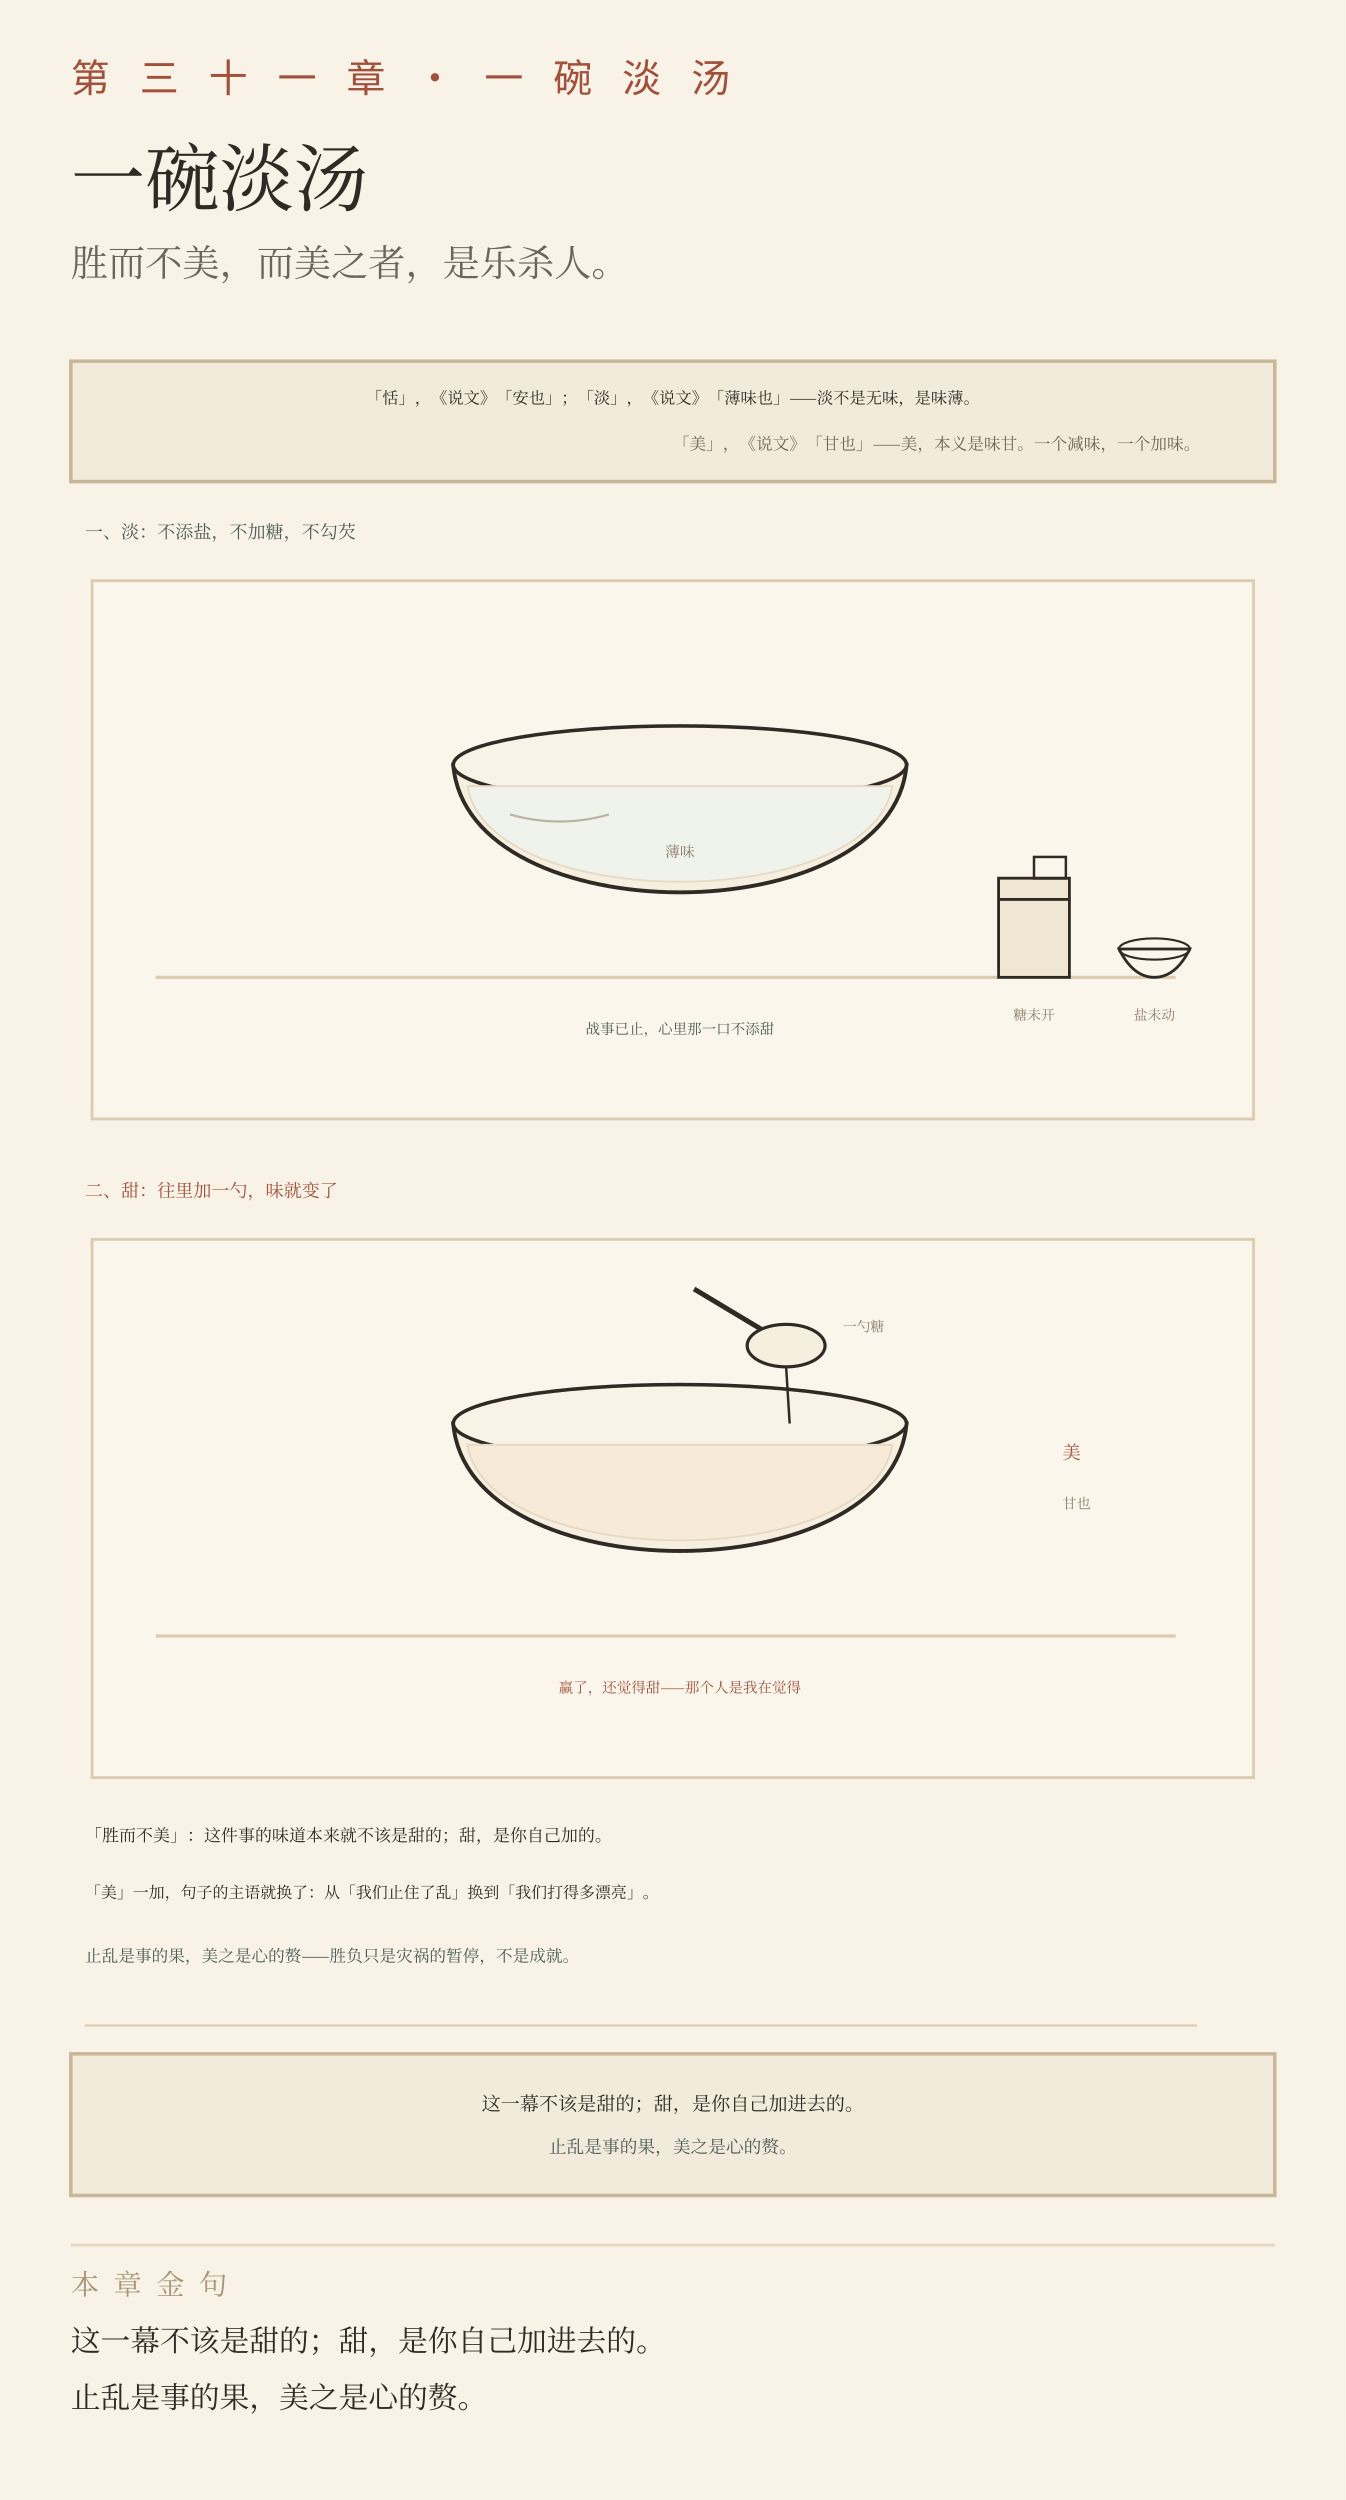
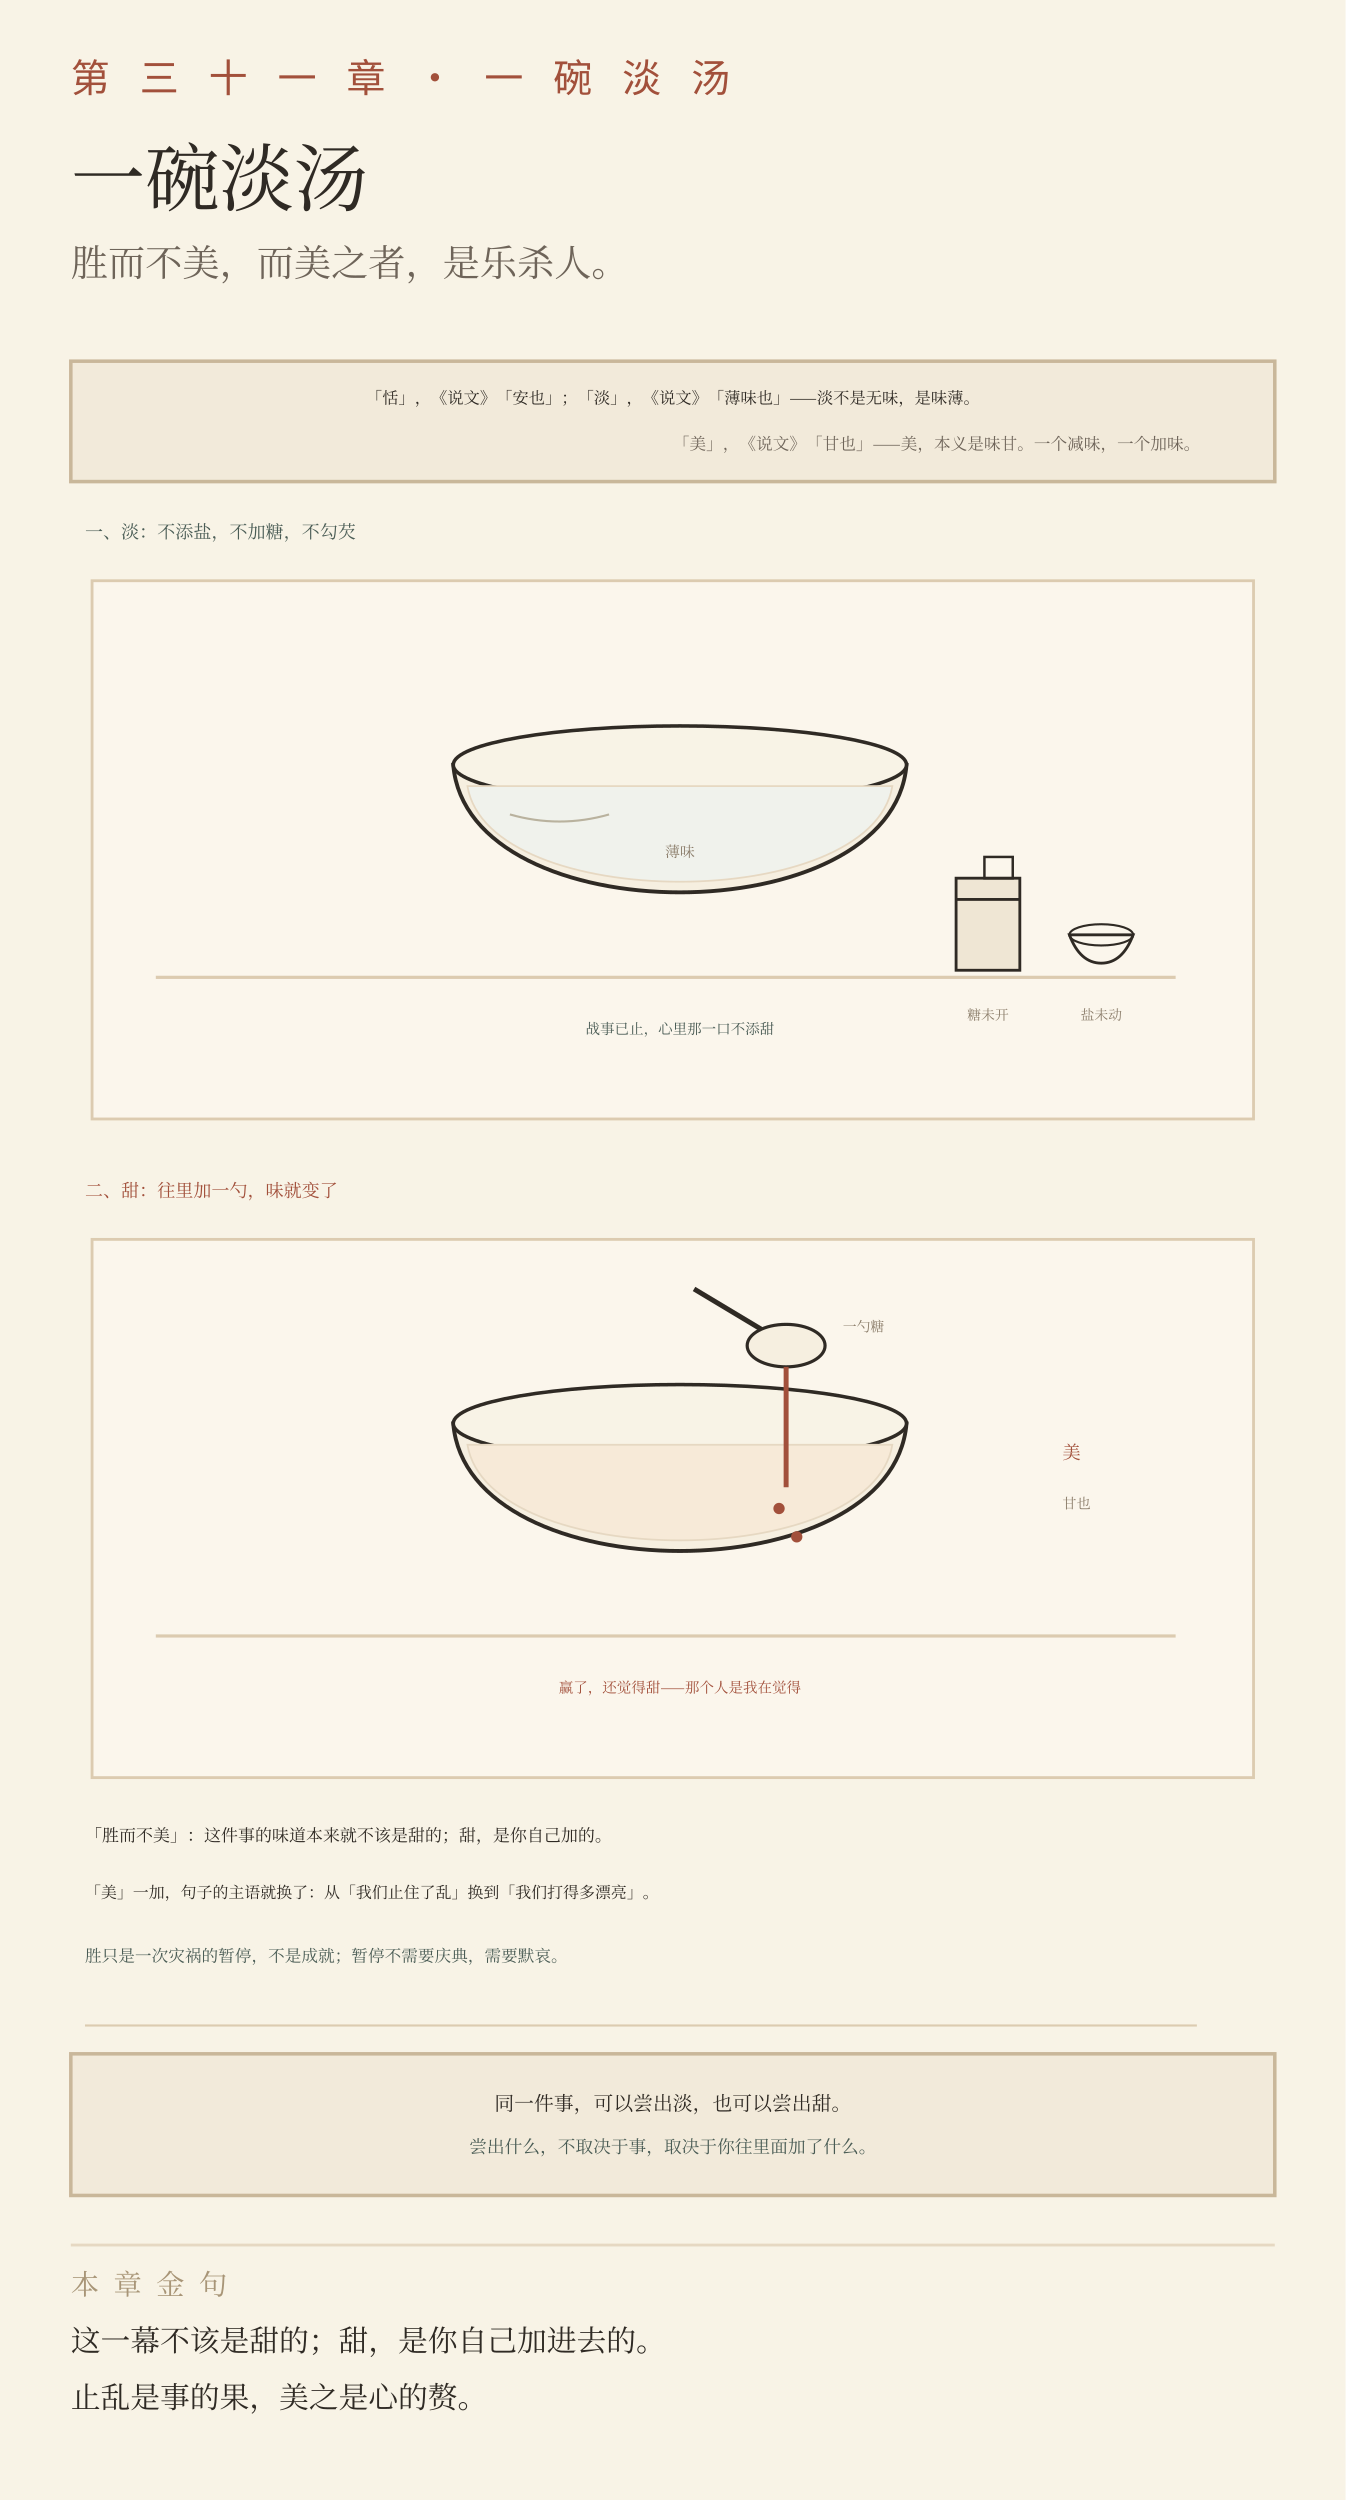
<svg xmlns="http://www.w3.org/2000/svg" viewBox="0 0 380 706" role="img" aria-label="恬淡为上：同一件事，可以尝出淡，也可以尝出甜" font-family="'Noto Serif CJK SC','Noto Serif SC','Songti SC',serif">
  <defs>
    <marker id="arr" viewBox="0 0 10 10" refX="9" refY="5" markerWidth="6" markerHeight="6" orient="auto">
      <path d="M0 0 L10 5 L0 10 z" fill="#6E6459" />
    </marker>
    <marker id="arr2" viewBox="0 0 10 10" refX="9" refY="5" markerWidth="6" markerHeight="6" orient="auto">
      <path d="M0 0 L10 5 L0 10 z" fill="#4A5C55" />
    </marker>
    <marker id="arrL" viewBox="0 0 10 10" refX="1" refY="5" markerWidth="6" markerHeight="6" orient="auto">
      <path d="M10 0 L0 5 L10 10 z" fill="#4A5C55" />
    </marker>
    <marker id="arrS" viewBox="0 0 10 10" refX="9" refY="5" markerWidth="6" markerHeight="6" orient="auto">
      <path d="M0 0 L10 5 L0 10 z" fill="#A2503B" />
    </marker>
  </defs>
  <rect x="0" y="0" width="380" height="706" fill="#F8F3E6" />
  <text x="20" y="26" font-size="11" fill="#A2503B" font-family="'Noto Sans CJK SC','Noto Sans SC',sans-serif" letter-spacing="3">第 三 十 一 章 · 一 碗 淡 汤</text>
  <text x="20" y="58" font-size="21" fill="#2F2A24">一碗淡汤</text>
  <text x="20" y="78" font-size="10.5" fill="#6E6459">胜而不美，而美之者，是乐杀人。</text>
  <rect x="20" y="102" width="340" height="34" fill="#F2EADA" stroke="#C9B79A" stroke-width="1.0" />
  <text x="190" y="114" font-size="4.6" fill="#2F2A24" text-anchor="middle">「恬」，《说文》「安也」；「淡」，《说文》「薄味也」——淡不是无味，是味薄。</text>
  <text x="190" y="127" font-size="4.7" fill="#6E6459">「美」，《说文》「甘也」——美，本义是味甘。一个减味，一个加味。</text>
  <text x="24" y="152" font-size="5.1" fill="#4A5C55">一、淡：不添盐，不加糖，不勾芡</text>
  <rect x="26" y="164" width="328" height="152" fill="#FBF6EC" stroke="#DCCBB0" stroke-width="0.8" />
  <line x1="44" y1="276" x2="332" y2="276" stroke="#DCCBB0" stroke-width="0.9" />
  <path d="M128,216 C132,264 252,264 256,216 Z" fill="#F6EFE0" stroke="#2F2A24" stroke-width="1.1" />
  <ellipse cx="192" cy="216" rx="64" ry="11" fill="#F8F3E6" stroke="#2F2A24" stroke-width="1.0" />
  <path d="M132,222 C138,258 246,258 252,222 Z" fill="#F0F2EC" stroke="#E6D8C2" stroke-width="0.5" />
  <path d="M144,230 q14,4 28,0" fill="none" stroke="#B9B29E" stroke-width="0.6" />
  <text x="192" y="242" font-size="4.2" fill="#8A7C69" text-anchor="middle">薄味</text>
-   <rect x="282" y="248" width="20" height="28" fill="#EFE6D4" stroke="#2F2A24" stroke-width="0.8" />
-   <line x1="282" y1="254" x2="302" y2="254" stroke="#2F2A24" stroke-width="0.8" />
-   <rect x="292" y="242" width="9" height="6" fill="none" stroke="#2F2A24" stroke-width="0.7" />
-   <text x="292" y="288" font-size="3.9" fill="#8A7C69" text-anchor="middle">糖未开</text>
-   <path d="M316,268 q4,8 10,8 q6,0 10,-8 Z" fill="none" stroke="#2F2A24" stroke-width="0.8" />
-   <ellipse cx="326" cy="268" rx="10" ry="3" fill="none" stroke="#2F2A24" stroke-width="0.6" />
-   <text x="326" y="288" font-size="3.9" fill="#8A7C69" text-anchor="middle">盐未动</text>
+   <rect x="270" y="248" width="18" height="26" fill="#EFE6D4" stroke="#2F2A24" stroke-width="0.8" />
+   <line x1="270" y1="254" x2="288" y2="254" stroke="#2F2A24" stroke-width="0.8" />
+   <rect x="278" y="242" width="8" height="6" fill="none" stroke="#2F2A24" stroke-width="0.7" />
+   <text x="279" y="288" font-size="3.9" fill="#8A7C69" text-anchor="middle">糖未开</text>
+   <path d="M302,264 q3,8 9,8 q6,0 9,-8 Z" fill="none" stroke="#2F2A24" stroke-width="0.8" />
+   <ellipse cx="311" cy="264" rx="9" ry="3" fill="none" stroke="#2F2A24" stroke-width="0.6" />
+   <text x="311" y="288" font-size="3.9" fill="#8A7C69" text-anchor="middle">盐未动</text>
  <text x="192" y="292" font-size="4.1" fill="#4A5C55" text-anchor="middle">战事已止，心里那一口不添甜</text>
  <text x="24" y="338" font-size="5.1" fill="#A2503B">二、甜：往里加一勺，味就变了</text>
  <rect x="26" y="350" width="328" height="152" fill="#FBF6EC" stroke="#DCCBB0" stroke-width="0.8" />
  <line x1="44" y1="462" x2="332" y2="462" stroke="#DCCBB0" stroke-width="0.9" />
  <path d="M128,402 C132,450 252,450 256,402 Z" fill="#F6EFE0" stroke="#2F2A24" stroke-width="1.1" />
  <ellipse cx="192" cy="402" rx="64" ry="11" fill="#F8F3E6" stroke="#2F2A24" stroke-width="1.0" />
  <path d="M132,408 C138,444 246,444 252,408 Z" fill="#F7EAD8" stroke="#E6D8C2" stroke-width="0.5" />
  <line x1="196" y1="364" x2="216" y2="376" stroke="#2F2A24" stroke-width="1.4" />
  <ellipse cx="222" cy="380" rx="11" ry="6" fill="#F6EFE0" stroke="#2F2A24" stroke-width="0.9" />
-   <path d="M222,386 l1,16" stroke="#2F2A24" stroke-width="0.7" />
+   <path d="M222,386 L222,420" stroke="#A2503B" stroke-width="1.4" />
+   <circle cx="220" cy="426" r="1.6" fill="#A2503B" />
+   <circle cx="225" cy="434" r="1.6" fill="#A2503B" />
  <text x="238" y="376" font-size="3.9" fill="#8A7C69">一勺糖</text>
  <text x="192" y="478" font-size="4.1" fill="#A2503B" text-anchor="middle">赢了，还觉得甜——那个人是我在觉得</text>
  <text x="300" y="412" font-size="5.2" fill="#A2503B">美</text>
  <text x="300" y="426" font-size="4.0" fill="#8A7C69">甘也</text>
  <text x="24" y="520" font-size="4.8" fill="#2F2A24">「胜而不美」：这件事的味道本来就不该是甜的；甜，是你自己加的。</text>
  <text x="24" y="536" font-size="4.5" fill="#2F2A24">「美」一加，句子的主语就换了：从「我们止住了乱」换到「我们打得多漂亮」。</text>
-   <text x="24" y="554" font-size="4.7" fill="#4A5C55">止乱是事的果，美之是心的赘——胜负只是灾祸的暂停，不是成就。</text>
+   <text x="24" y="554" font-size="4.7" fill="#4A5C55">胜只是一次灾祸的暂停，不是成就；暂停不需要庆典，需要默哀。</text>
  <line x1="24" y1="572" x2="338" y2="572" stroke="#DCCBB0" stroke-width="0.6" />
  <rect x="20" y="580" width="340" height="40" fill="#F2EADA" stroke="#C9B79A" stroke-width="1.0" />
-   <text x="190" y="596" font-size="5.4" fill="#2F2A24" text-anchor="middle">这一幕不该是甜的；甜，是你自己加进去的。</text>
-   <text x="190" y="608" font-size="5.0" fill="#4A5C55" text-anchor="middle">止乱是事的果，美之是心的赘。</text>
+   <text x="190" y="596" font-size="5.6" fill="#2F2A24" text-anchor="middle">同一件事，可以尝出淡，也可以尝出甜。</text>
+   <text x="190" y="608" font-size="5.0" fill="#4A5C55" text-anchor="middle">尝出什么，不取决于事，取决于你往里面加了什么。</text>
  <line x1="20" y1="634" x2="360" y2="634" stroke="#E6D8C2" stroke-width="0.8" />
  <text x="20" y="648" font-size="8.0" fill="#A89577" letter-spacing="1">本 章 金 句</text>
  <text x="20" y="664" font-size="8.4" fill="#2F2A24">这一幕不该是甜的；甜，是你自己加进去的。</text>
  <text x="20" y="680" font-size="8.4" fill="#2F2A24">止乱是事的果，美之是心的赘。</text>
</svg>
